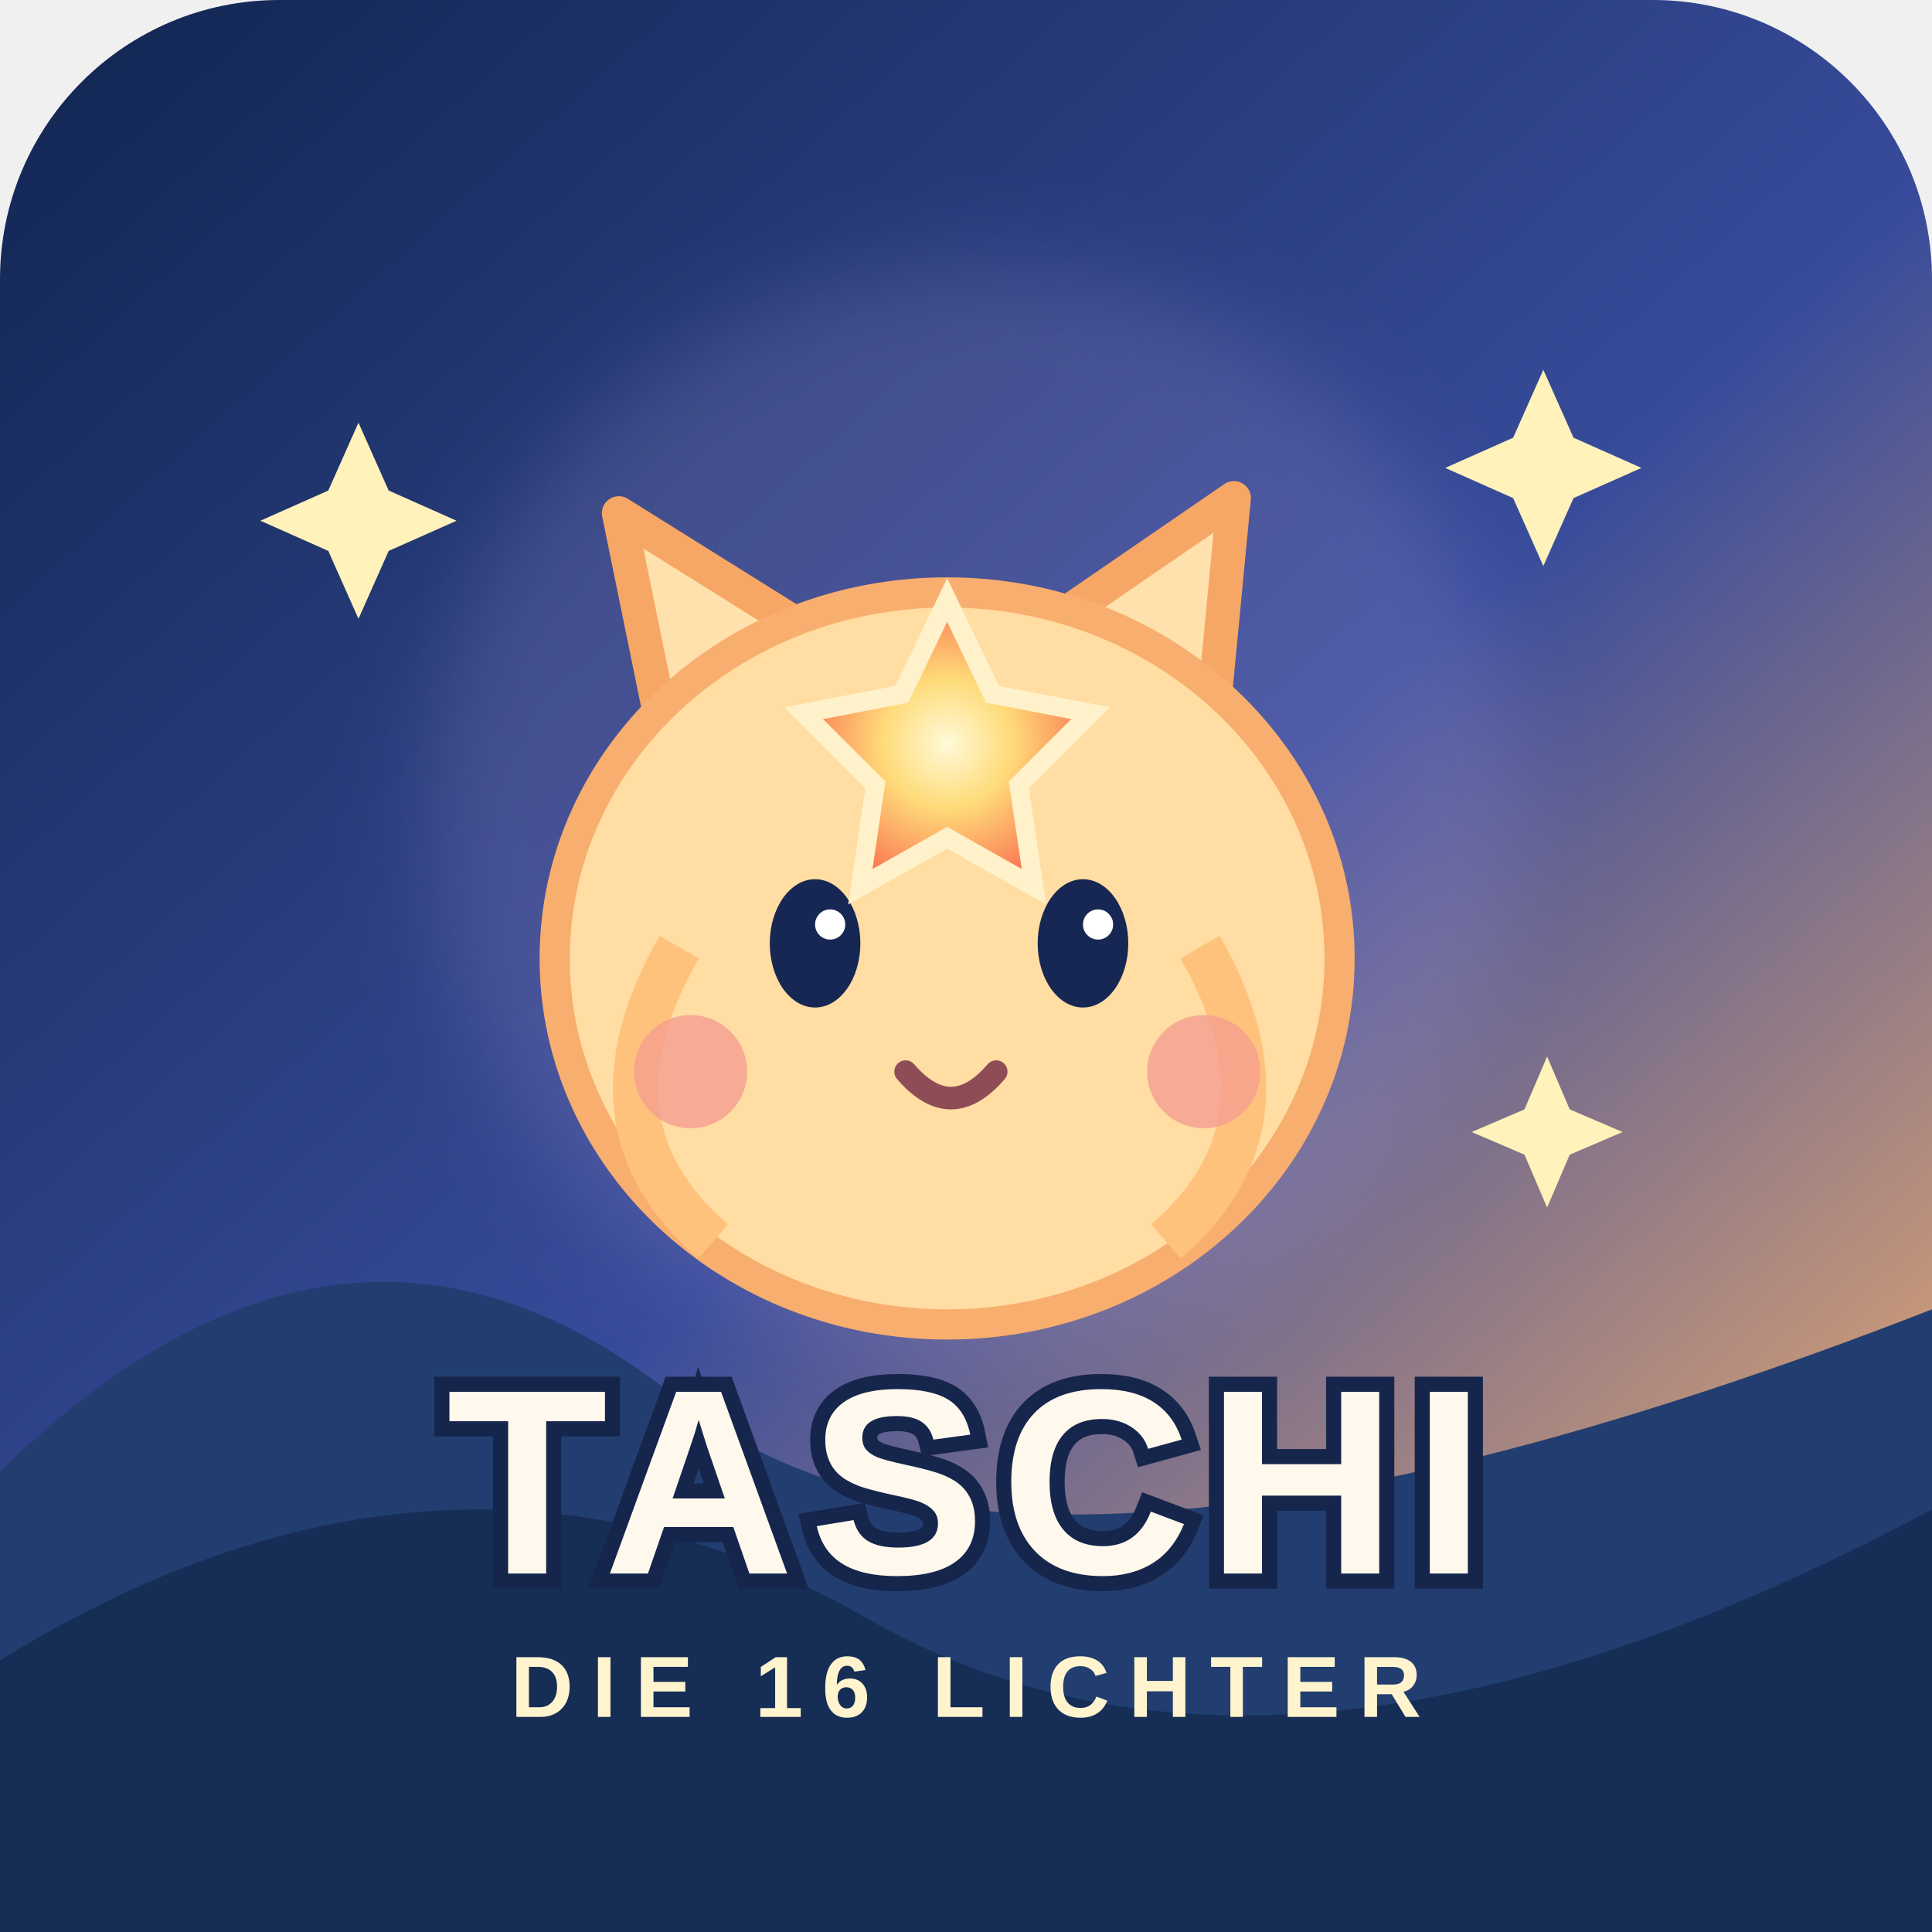
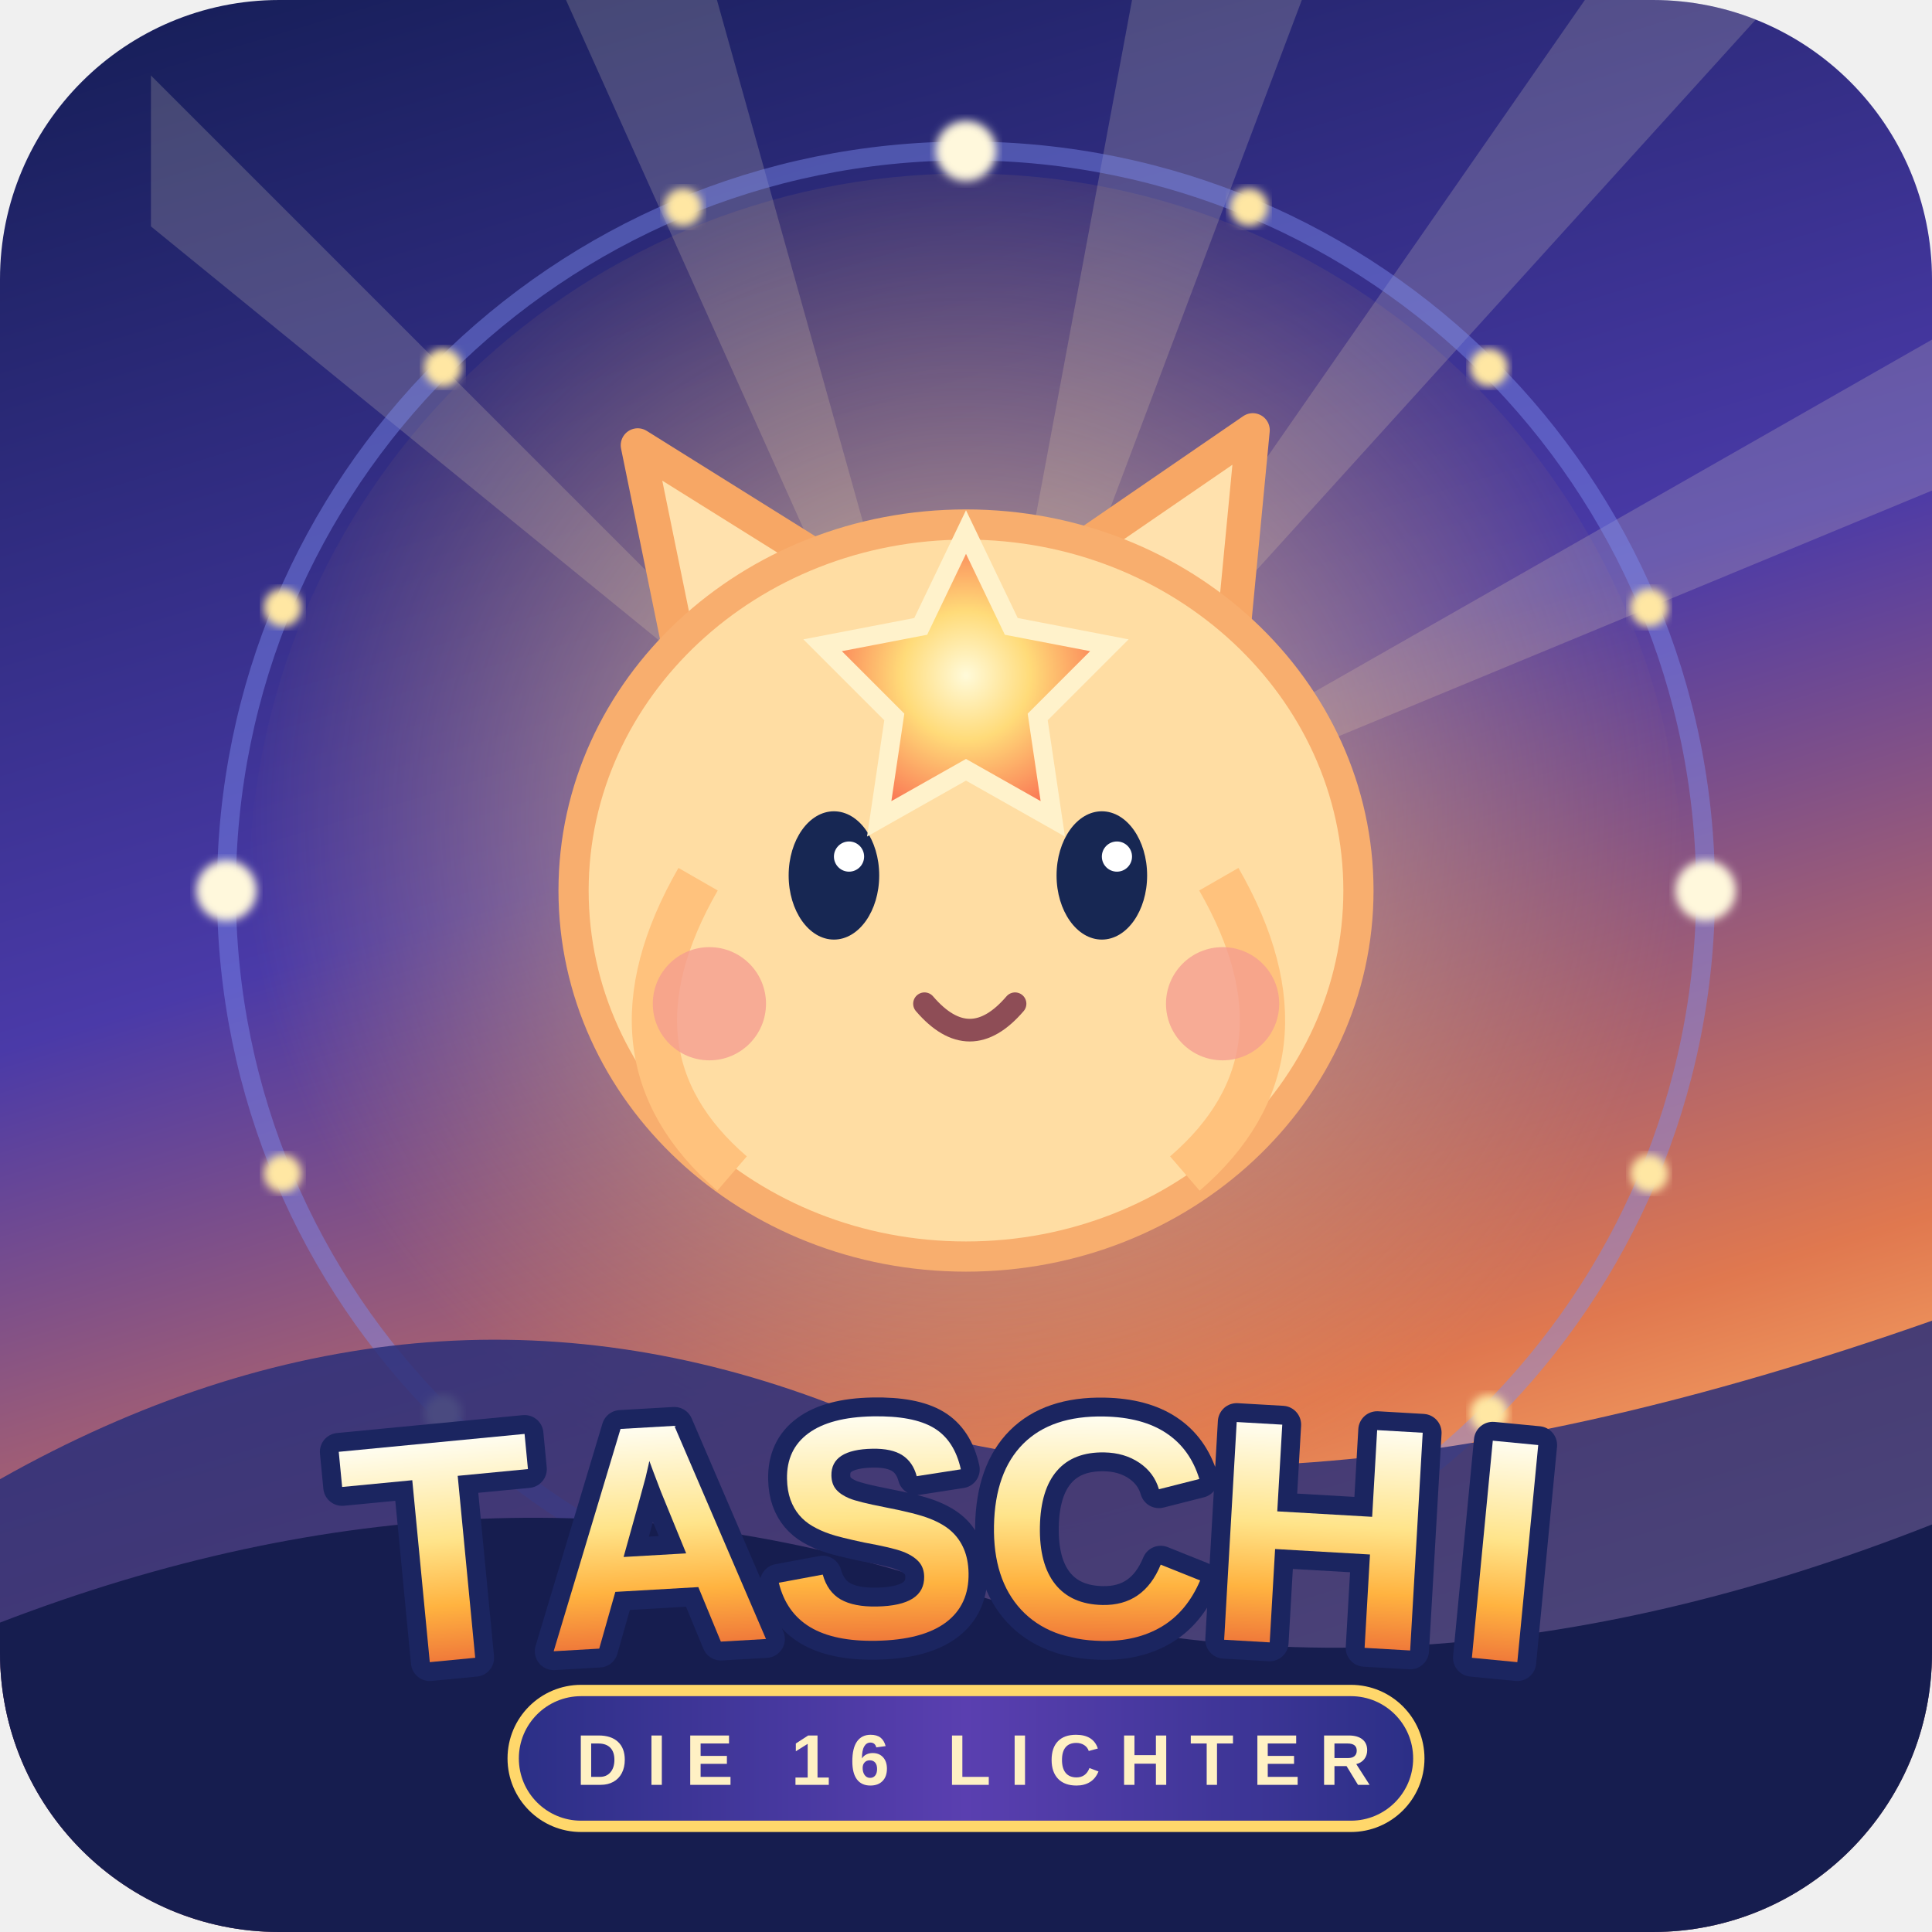
<svg xmlns="http://www.w3.org/2000/svg" viewBox="0 0 512 512" role="img" aria-label="TASCHI – Die 16 Lichter">
  <defs>
-     <linearGradient id="sky" x2=".9" y2="1">
-       <stop stop-color="#10254f" />
-       <stop offset=".55" stop-color="#384b9b" />
+     <linearGradient id="sky" x2=".3" y2="1">
+       <stop stop-color="#141d55" />
+       <stop offset=".5" stop-color="#4a3aa8" />
+       <stop offset=".85" stop-color="#e0784f" />
      <stop offset="1" stop-color="#ffb56c" />
    </linearGradient>
+     <radialGradient id="halo" cx=".5" cy=".45" r=".5">
+       <stop stop-color="#ffe9a8" stop-opacity=".75" />
+       <stop offset="1" stop-color="#ffb24a" stop-opacity="0" />
+     </radialGradient>
    <radialGradient id="orb">
      <stop stop-color="#fffad9" />
      <stop offset=".45" stop-color="#ffdb79" />
      <stop offset="1" stop-color="#fa7b55" />
    </radialGradient>
+     <linearGradient id="word" x2="0" y2="1">
+       <stop stop-color="#fffdf0" />
+       <stop offset=".45" stop-color="#ffe48a" />
+       <stop offset=".75" stop-color="#ffb340" />
+       <stop offset="1" stop-color="#f07a3a" />
+     </linearGradient>
+     <linearGradient id="band">
+       <stop stop-color="#2b2f86" />
+       <stop offset=".5" stop-color="#5a3fb0" />
+       <stop offset="1" stop-color="#2b2f86" />
+     </linearGradient>
+     <clipPath id="cl">
+       <rect width="512" height="512" rx="74" />
+     </clipPath>
+     <filter id="g2">
+       <feGaussianBlur stdDeviation="1.2" />
+     </filter>
    <filter id="glow">
-       <feGaussianBlur stdDeviation="12" />
+       <feGaussianBlur stdDeviation="14" />
    </filter>
  </defs>
-   <rect width="512" height="512" rx="74" fill="url(#sky)" />
-   <circle cx="258" cy="215" r="144" fill="#e8c7ff" opacity=".14" filter="url(#glow)" />
-   <path d="M0 390Q92 300 180 371T512 347V512H0Z" fill="#223e70" />
-   <path d="M0 440Q120 366 230 429T512 400V512H0Z" fill="#162d56" />
-   <g fill="#fff2ba">
-     <path d="m95 112 8 18 18 8-18 8-8 18-8-18-18-8 18-8z" />
-     <path d="m409 98 8 18 18 8-18 8-8 18-8-18-18-8 18-8z" />
-     <path d="m410 280 6 14 14 6-14 6-6 14-6-14-14-6 14-6z" />
+   <g clip-path="url(#cl)">
+     <rect width="512" height="512" fill="url(#sky)" />
+     <g opacity=".18" fill="#fff4cf">
+       <path d="M256 236 150 0h40z" />
+       <path d="M256 236 300 0h45z" />
+       <path d="M256 236 420 0h50z" />
+       <path d="M256 236 40 60V20z" />
+       <path d="M256 236 512 90v40z" />
+     </g>
+     <circle cx="256" cy="236" r="190" fill="url(#halo)" />
+     <circle cx="256" cy="236" r="196" fill="none" stroke="#7d8cf0" stroke-opacity=".45" stroke-width="5" />
+     <circle cx="256.0" cy="40.0" r="8" fill="#fff8dc" filter="url(#g2)" />
+     <circle cx="331.0" cy="54.9" r="5" fill="#ffe7a3" filter="url(#g2)" />
+     <circle cx="394.6" cy="97.4" r="5" fill="#ffe7a3" filter="url(#g2)" />
+     <circle cx="437.1" cy="161.0" r="5" fill="#ffe7a3" filter="url(#g2)" />
+     <circle cx="452.0" cy="236.0" r="8" fill="#fff8dc" filter="url(#g2)" />
+     <circle cx="437.1" cy="311.0" r="5" fill="#ffe7a3" filter="url(#g2)" />
+     <circle cx="394.6" cy="374.6" r="5" fill="#ffe7a3" filter="url(#g2)" />
+     <circle cx="331.0" cy="417.1" r="5" fill="#ffe7a3" filter="url(#g2)" />
+     <circle cx="256.0" cy="432.0" r="8" fill="#fff8dc" filter="url(#g2)" />
+     <circle cx="181.0" cy="417.1" r="5" fill="#ffe7a3" filter="url(#g2)" />
+     <circle cx="117.4" cy="374.6" r="5" fill="#ffe7a3" filter="url(#g2)" />
+     <circle cx="74.9" cy="311.0" r="5" fill="#ffe7a3" filter="url(#g2)" />
+     <circle cx="60.0" cy="236.0" r="8" fill="#fff8dc" filter="url(#g2)" />
+     <circle cx="74.9" cy="161.0" r="5" fill="#ffe7a3" filter="url(#g2)" />
+     <circle cx="117.4" cy="97.4" r="5" fill="#ffe7a3" filter="url(#g2)" />
+     <circle cx="181.0" cy="54.9" r="5" fill="#ffe7a3" filter="url(#g2)" />
+     <path d="M0 392Q110 330 220 372T512 350V512H0Z" fill="#2a2f7a" opacity=".85" />
+     <path d="M0 430Q130 380 250 420T512 404V512H0Z" fill="#161d4f" />
  </g>
-   <g>
-     <path d="M183 229 164 136 236 181 260 178 327 132 318 226" fill="#ffe1ad" stroke="#f7a765" stroke-width="9" stroke-linejoin="round" />
-     <ellipse cx="251" cy="254" rx="104" ry="97" fill="#ffdda3" stroke="#f8ae6e" stroke-width="8" />
-     <path d="M180 251q-27 47 9 78M318 251q27 47-9 78" fill="none" stroke="#ffc27d" stroke-width="12" />
-     <ellipse cx="216" cy="250" rx="12" ry="17" fill="#172753" />
-     <ellipse cx="287" cy="250" rx="12" ry="17" fill="#172753" />
-     <circle cx="220" cy="245" r="4" fill="white" />
-     <circle cx="291" cy="245" r="4" fill="white" />
-     <path d="M240 284q12 14 24 0" fill="none" stroke="#8e4d56" stroke-width="6" stroke-linecap="round" />
-     <circle cx="183" cy="284" r="15" fill="#f49b90" opacity=".75" />
-     <circle cx="319" cy="284" r="15" fill="#f49b90" opacity=".75" />
-     <path d="m251 159 12 25 26 5-19 19 4 27-23-13-23 13 4-27-19-19 26-5z" fill="url(#orb)" stroke="#fff2cb" stroke-width="5" />
+   <g transform="translate(5 -18)">
+     <g>
+       <path d="M183 229 164 136 236 181 260 178 327 132 318 226" fill="#ffe1ad" stroke="#f7a765" stroke-width="9" stroke-linejoin="round" />
+       <ellipse cx="251" cy="254" rx="104" ry="97" fill="#ffdda3" stroke="#f8ae6e" stroke-width="8" />
+       <path d="M180 251q-27 47 9 78M318 251q27 47-9 78" fill="none" stroke="#ffc27d" stroke-width="12" />
+       <ellipse cx="216" cy="250" rx="12" ry="17" fill="#172753" />
+       <ellipse cx="287" cy="250" rx="12" ry="17" fill="#172753" />
+       <circle cx="220" cy="245" r="4" fill="white" />
+       <circle cx="291" cy="245" r="4" fill="white" />
+       <path d="M240 284q12 14 24 0" fill="none" stroke="#8e4d56" stroke-width="6" stroke-linecap="round" />
+       <circle cx="183" cy="284" r="15" fill="#f49b90" opacity=".75" />
+       <circle cx="319" cy="284" r="15" fill="#f49b90" opacity=".75" />
+       <path d="m251 159 12 25 26 5-19 19 4 27-23-13-23 13 4-27-19-19 26-5z" fill="url(#orb)" stroke="#fff2cb" stroke-width="5" />
+     </g>
  </g>
-   <g font-family="system-ui,Arial,sans-serif" text-anchor="middle" font-weight="900">
-     <text x="256" y="417" font-size="70" letter-spacing="4" fill="#fff9ed" stroke="#16254b" stroke-width="8" paint-order="stroke">TASCHI</text>
-     <text x="256" y="455" font-size="23" letter-spacing="5" fill="#fff4ce">DIE 16 LICHTER</text>
+   <g font-family="Fredoka,'Arial Rounded MT Bold','Trebuchet MS',system-ui,Arial,sans-serif" font-weight="800" font-size="84" text-anchor="middle" fill="url(#word)" stroke="#1b2560" stroke-width="10" paint-order="stroke" stroke-linejoin="round">
+     <text x="118" y="440" transform="rotate(-5.5 118 420)">T</text>
+     <text x="174" y="436" transform="rotate(-3.3 174 420)">A</text>
+     <text x="232" y="434" transform="rotate(-1.1 232 420)">S</text>
+     <text x="290" y="434" transform="rotate(1.1 290 420)">C</text>
+     <text x="350" y="436" transform="rotate(3.3 350 420)">H</text>
+     <text x="398" y="440" transform="rotate(5.5 398 420)">I</text>
  </g>
+   <rect x="136" y="448" width="240" height="36" rx="18" fill="url(#band)" stroke="#ffd76b" stroke-width="3" />
+   <text x="258" y="473" font-family="Fredoka,'Trebuchet MS',system-ui,Arial,sans-serif" font-weight="700" font-size="19" letter-spacing="5" text-anchor="middle" fill="#fff1c4">DIE 16 LICHTER</text>
</svg>
